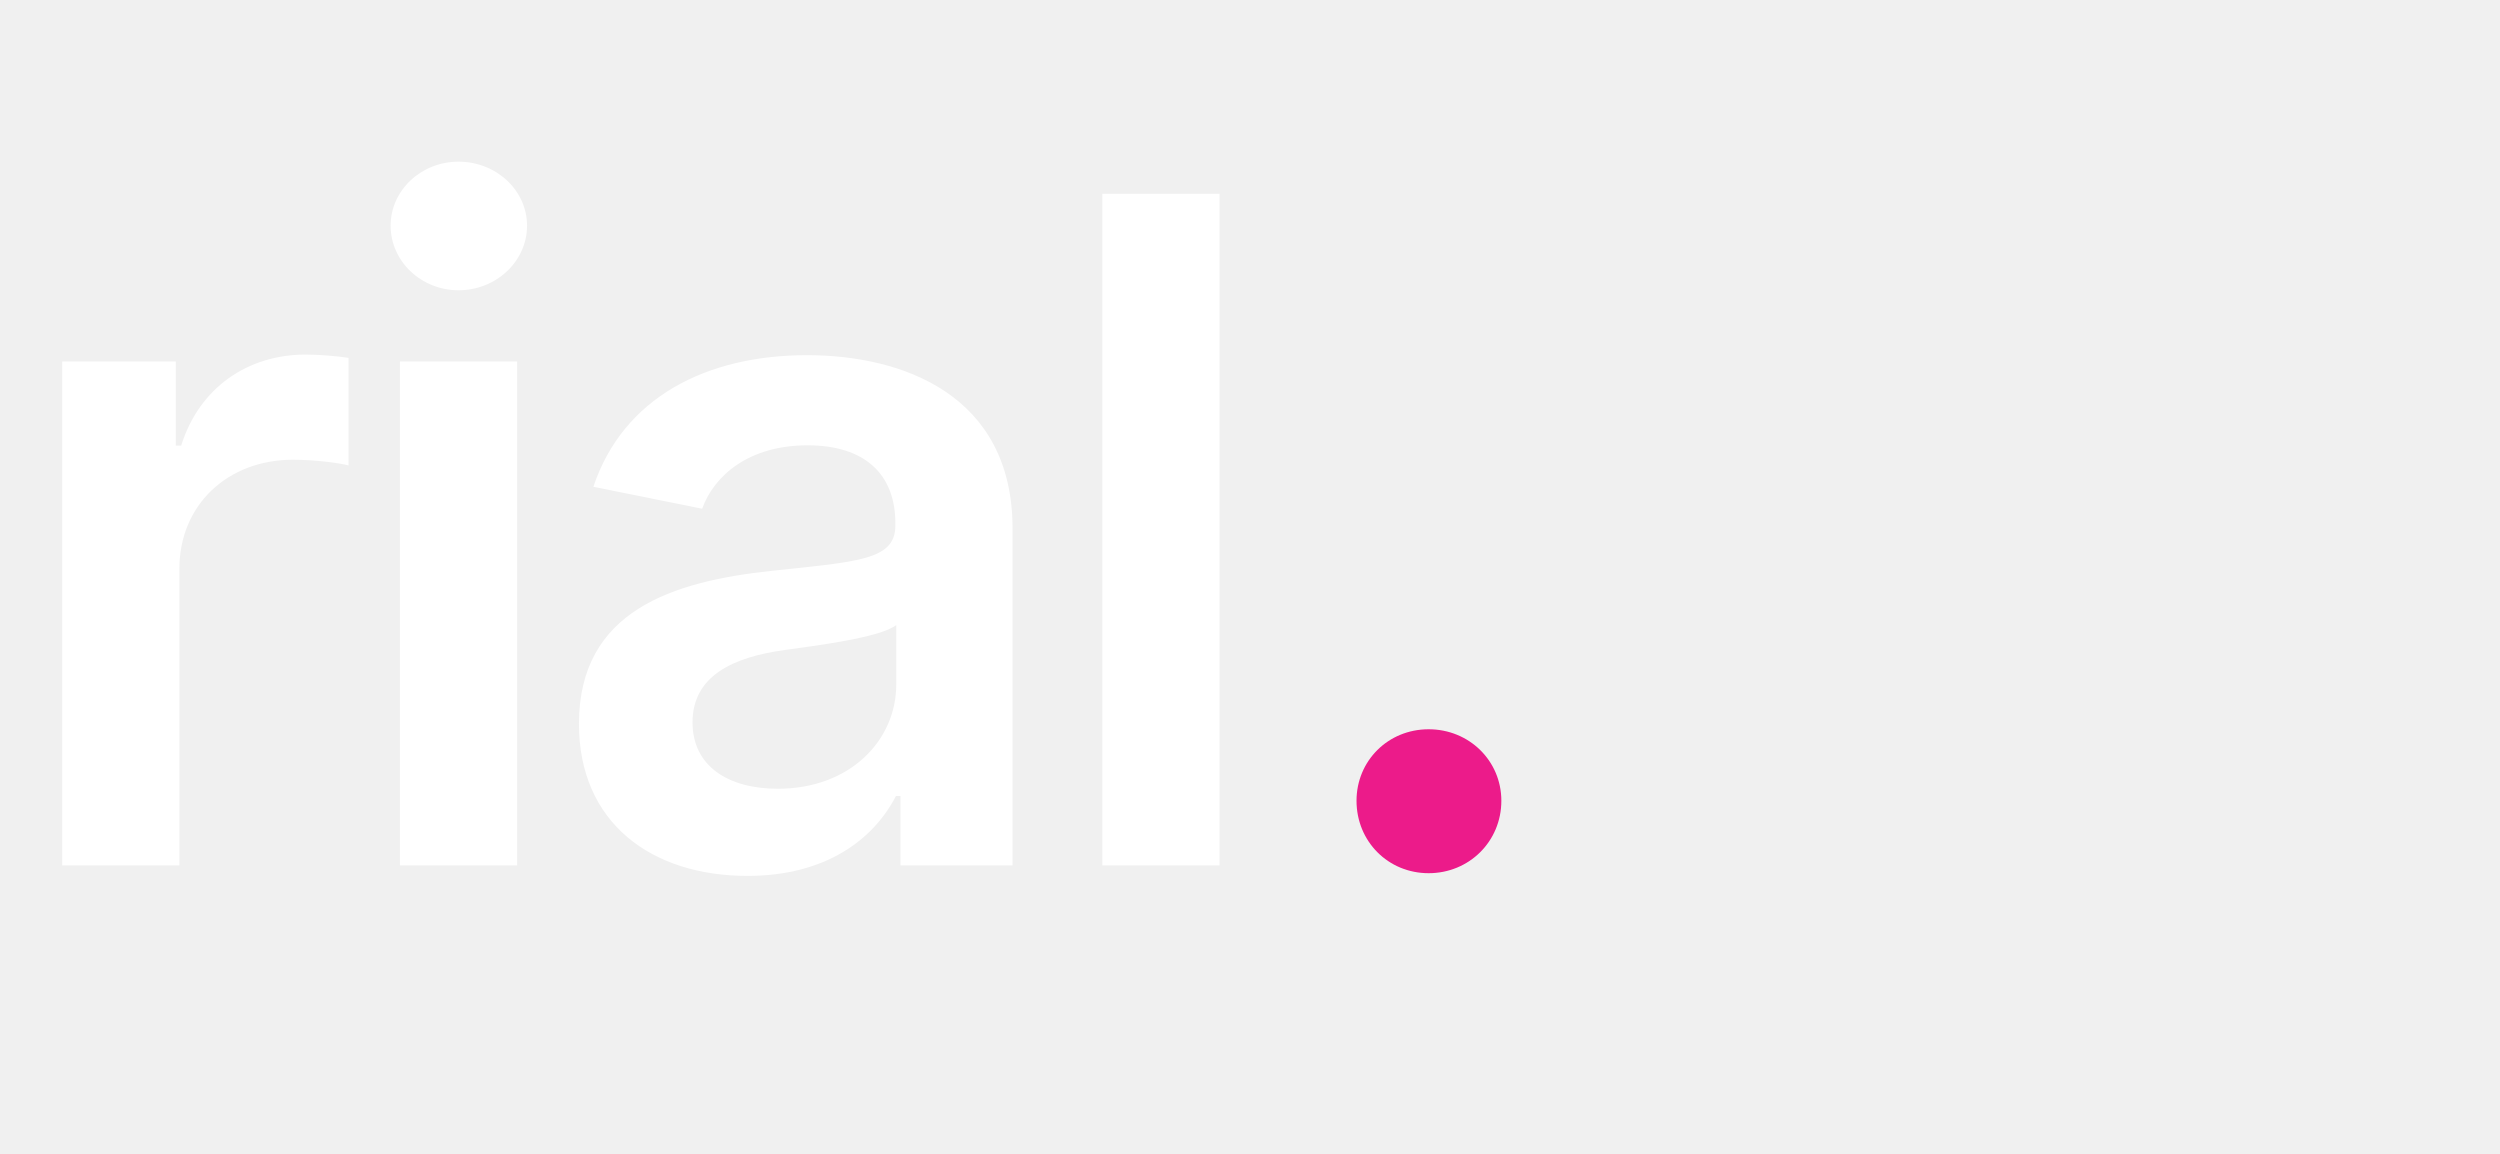
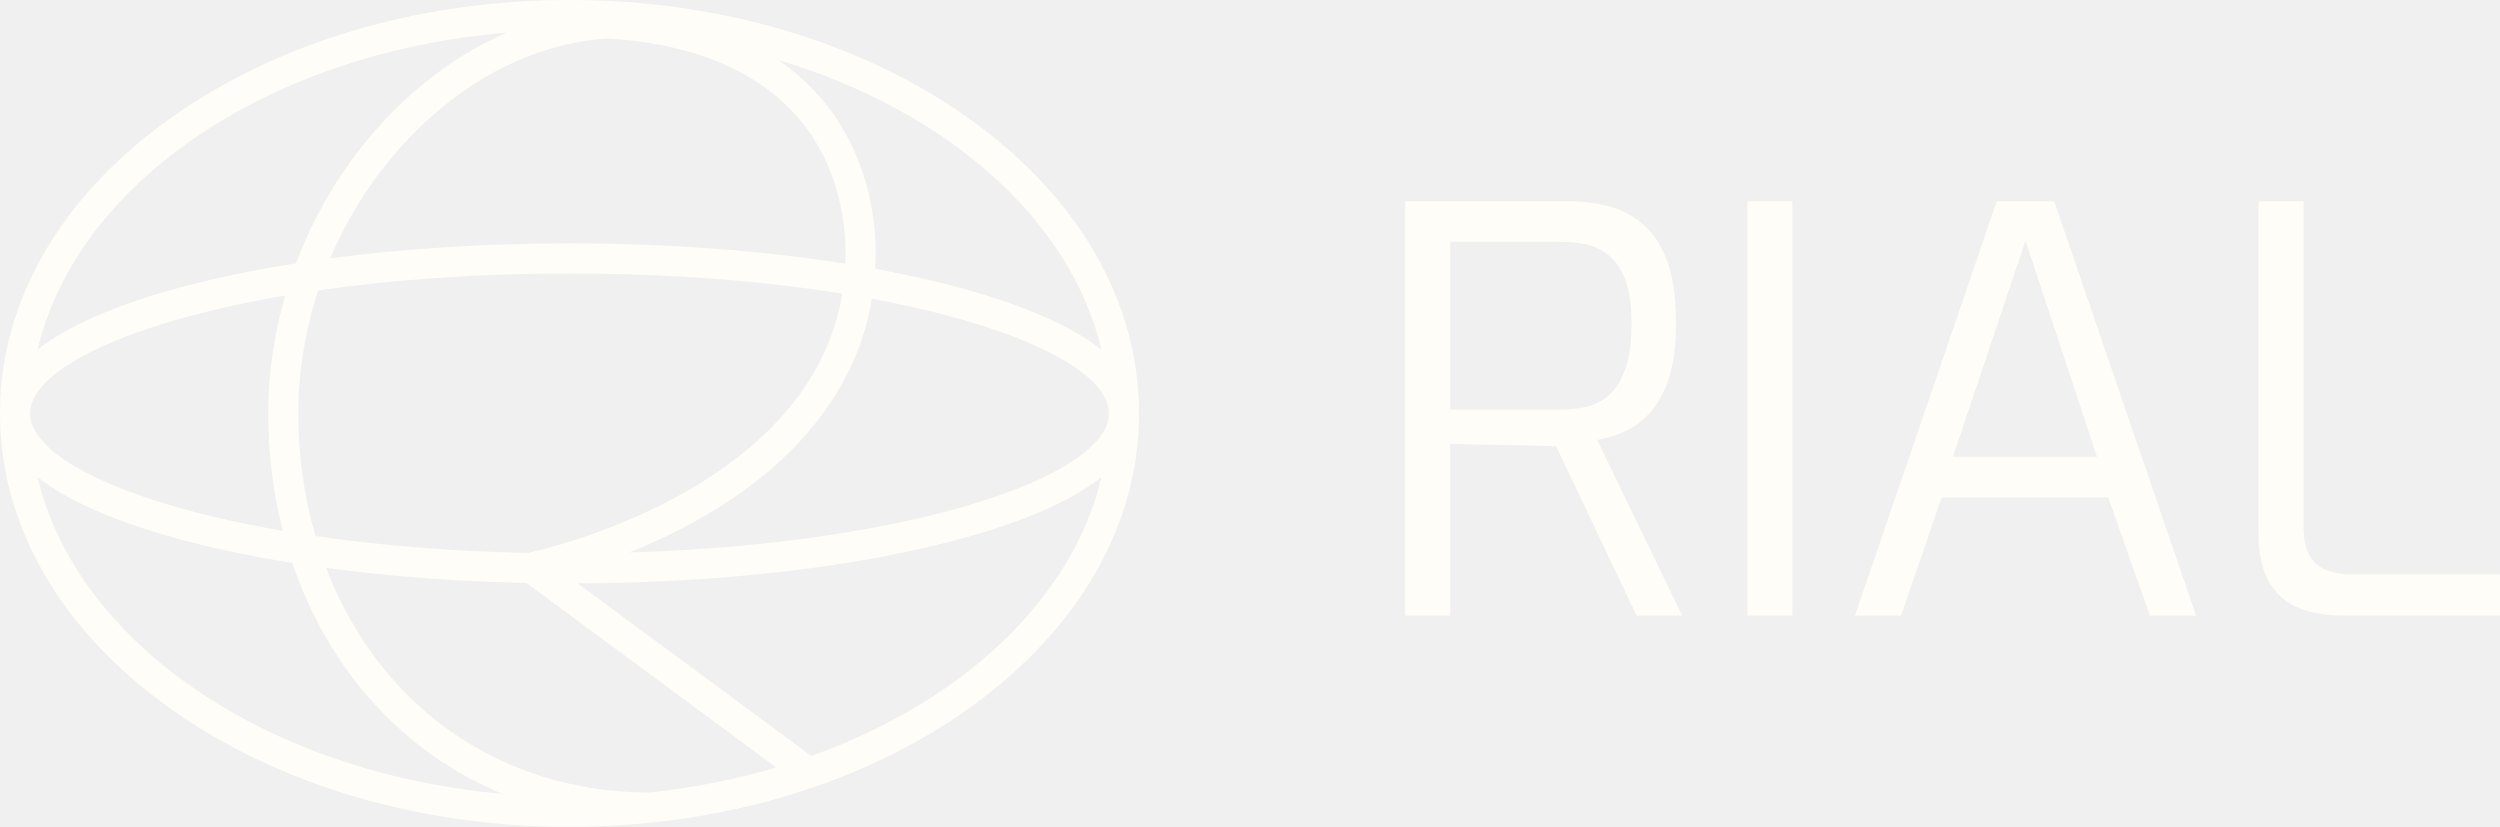
- <svg xmlns="http://www.w3.org/2000/svg" viewBox="0 0 130 60" width="130" height="60">
-   <text x="0" y="45" font-family="-apple-system, BlinkMacSystemFont, 'SF Pro Display', 'Inter', system-ui, 'Segoe UI', 'Helvetica Neue', Arial, sans-serif" font-size="48" font-weight="600" letter-spacing="-1.8" fill="#FFFFFF">rial<tspan fill="#EC1B8A">.</tspan>
-   </text>
+ <svg xmlns="http://www.w3.org/2000/svg" viewBox="0 0 4983.49 1648.18">
+   <g fill="#FFFDF7">
+     <path d="M1934.29,238.23C1720.48,84.6,1436.71,0,1135.26,0S550.03,84.6,336.21,238.23C119.4,393.99,0,602.06,0,824.09s119.4,430.09,336.21,585.86c213.81,153.62,497.59,238.23,799.04,238.23s585.23-84.6,799.04-238.23c216.81-155.77,336.21-363.84,336.21-585.86s-119.4-430.09-336.21-585.86ZM789.16,1361.21c-59.61-65.83-106.31-143.55-139.11-229.18,124.31,16.83,259.29,27.01,399.38,29.98l497.94,367.85c-80.18,23.73-165.23,40.76-253.77,50.09v-.29c-197.75,0-376.9-77.58-504.44-218.44ZM594.63,824.09c0-83.33,13.81-166.29,39.7-245.22,146.34-21.14,315.38-33.76,500.92-33.76,203.89,0,387.84,15.24,543.65,40.28-1.52,9.05-3.24,18.1-5.28,27.14-85.26,378.29-615.63,488.46-620.97,489.53l-.7.14c-155.3-3.21-297.71-15.3-423.2-33.68-22.34-77.03-34.13-159.25-34.13-244.43ZM563.66,1058.15c-312.01-53.66-503.72-147.13-503.72-234.06s193.72-181.36,508.59-234.89c-22.09,76.16-33.83,155.36-33.83,234.89s9.91,159.58,28.97,234.06ZM1210.75,76.8c174.07,10,307.66,67.28,388.32,167.59,60.48,75.21,90.5,176.21,85.99,281.31-166.01-26.39-354.06-40.52-549.81-40.52-167.58,0-329.63,10.29-476.96,29.82,46.2-108.98,116.09-207.73,204.9-285.58,105.65-92.61,226.34-145.1,347.56-152.61ZM1360.5,1052.72c204.03-105.99,332.52-253.65,371.59-427.01,2.26-10.03,4.19-20.08,5.88-30.13,293.57,54.4,472.59,144.5,472.59,228.5,0,123.51-386.91,260.21-956.07,277.2,33.45-13.46,69.32-29.51,106.01-48.57ZM2195.63,697.08c-57.91-45.63-148.8-86.22-270.76-120.31-55.58-15.54-116.06-29.18-180.26-40.94,6.89-122.19-27.8-240.67-98.84-329.01-28.05-34.88-60.09-63.68-94.66-87.41,334.14,99.95,582.79,316.57,644.52,577.67ZM1009.59,65.18c-64.98,28.15-127.63,68.07-185.91,119.16-104.55,91.65-184.7,210.22-233.79,340.65-88.32,13.89-170.56,31.18-244.26,51.78-121.96,34.09-212.85,74.68-270.76,120.31C153.43,364.82,534.72,104.64,1009.59,65.18ZM74.87,951.1c57.91,45.63,148.8,86.22,270.76,120.31,71.65,20.03,151.39,36.92,236.91,50.61,35.55,104.99,90.29,200.01,162.19,279.41,71.99,79.51,158.99,140.47,255.96,180.83-470.74-41.95-847.75-300.98-925.82-631.17ZM1617.33,1507.01l-465.82-344.12c291.8-1.16,565.91-33.5,773.36-91.48,121.96-34.09,212.85-74.68,270.76-120.31-57.58,243.54-277.78,448.35-578.3,555.91Z" />
+     <path d="M2801.17,1227.08V401.27h325.39c26.93,0,53.1,3.2,78.54,9.54,25.42,6.37,48.42,18.14,69,35.35,20.57,17.22,36.84,41.7,48.81,73.49,11.96,31.8,17.95,73.49,17.95,125.11,0,44.88-4.87,81.73-14.59,110.52-9.72,28.81-22.44,51.61-38.15,68.45-15.71,16.83-32.73,29.17-51.05,37.02-18.34,7.86-36.1,13.29-53.3,16.27l169.43,350.07h-90.89l-160.45-337.73c-11.97,0-26.92-.37-44.88-1.12-17.95-.74-37.02-1.13-57.22-1.13s-39.83-.37-58.91-1.12c-19.07-.74-35.73-1.13-49.93-1.13v342.22h-89.77ZM2890.94,816.42h222.16c19.44,0,37.39-2.25,53.86-6.73,16.45-4.49,31.03-12.91,43.76-25.25,12.71-12.34,22.81-29.73,30.3-52.17,7.46-22.44,11.22-51.61,11.22-87.51s-3.75-62.28-11.22-83.59c-7.49-21.32-17.78-37.77-30.86-49.37-13.1-11.59-27.88-19.44-44.32-23.57-16.46-4.1-34.05-6.17-52.74-6.17h-222.16v334.36Z" />
+     <path d="M3483.35,1227.08V401.27h89.77v825.81h-89.77Z" />
+     <path d="M3697.65,1227.08l282.75-825.81h114.44l282.75,825.81h-92.01l-83.03-235.63h-332.12l-80.79,235.63h-92.01ZM3892.88,910.67h287.24l-142.5-430.86-144.74,430.86Z" />
+     <path d="M4668.2,1227.08c-32.17,0-60.79-5.05-85.84-15.15-25.07-10.1-44.7-27.29-58.91-51.61-14.22-24.3-21.32-57.4-21.32-99.3V401.27h89.77v647.41c0,26.93,4.49,47.32,13.46,61.15,8.98,13.85,20.93,23.19,35.9,28.05,14.95,4.87,30.3,7.29,46.01,7.29h296.22v81.91h-315.29Z" />
+   </g>
</svg>
